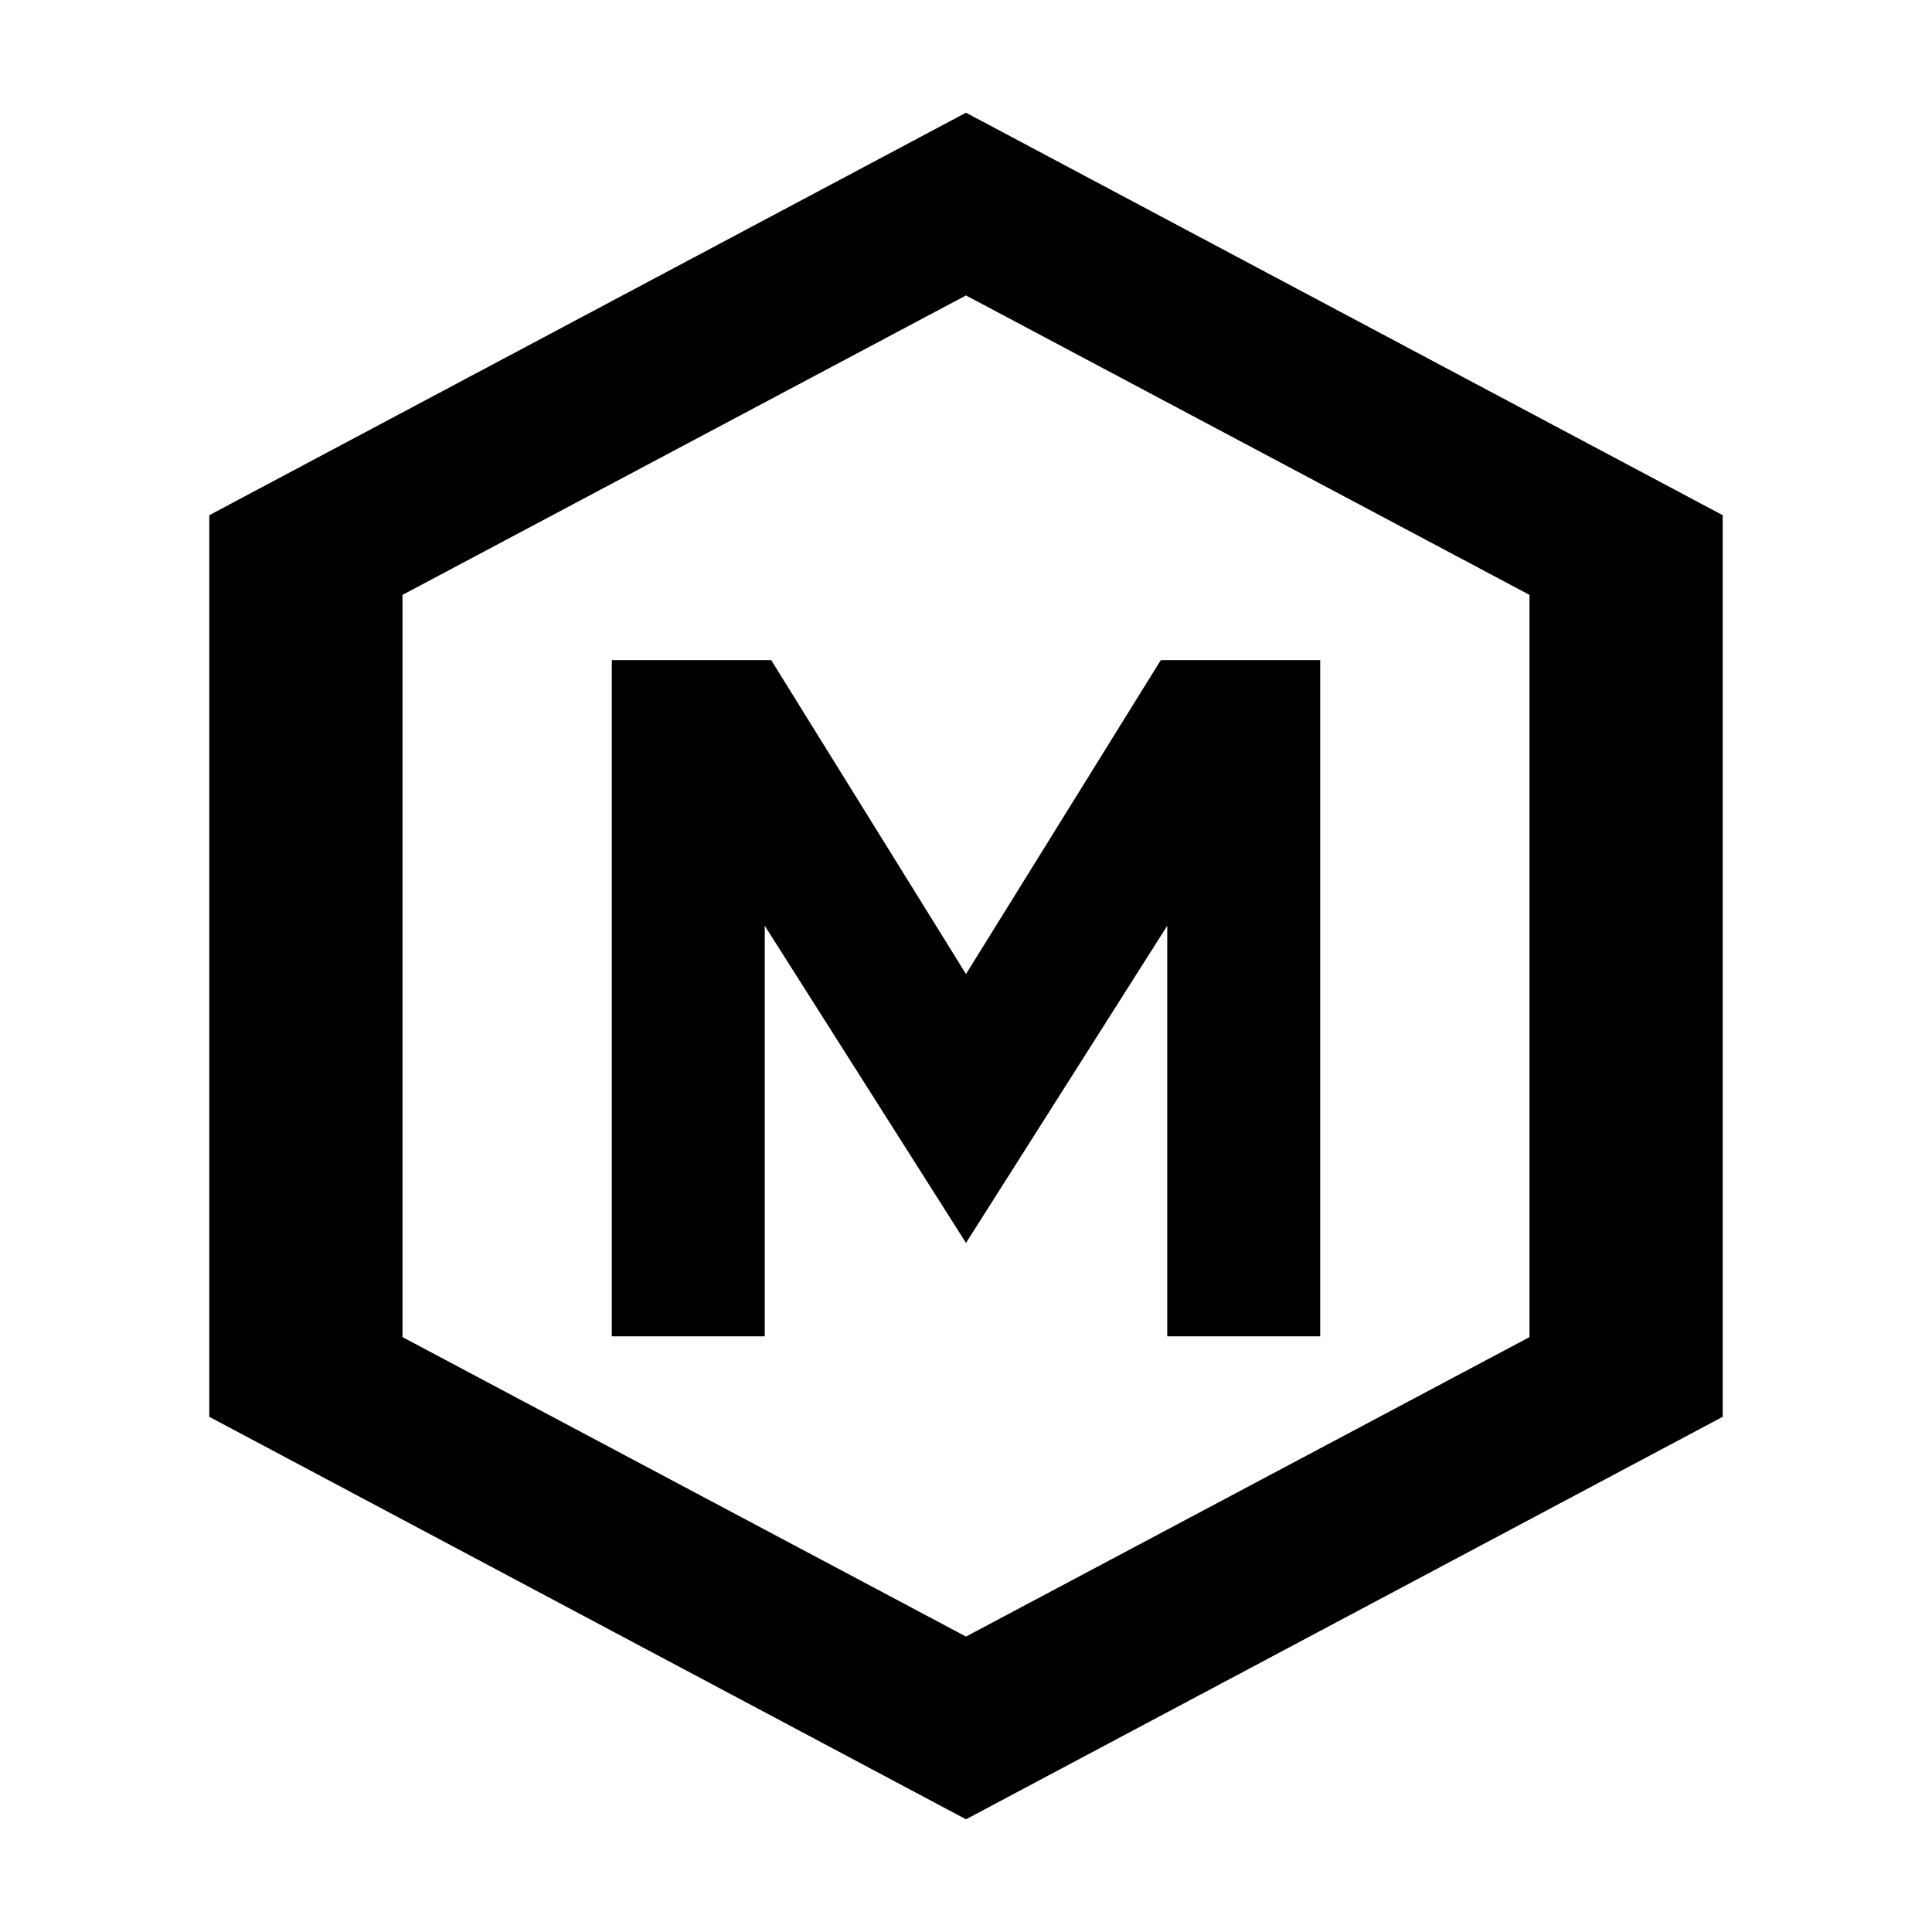
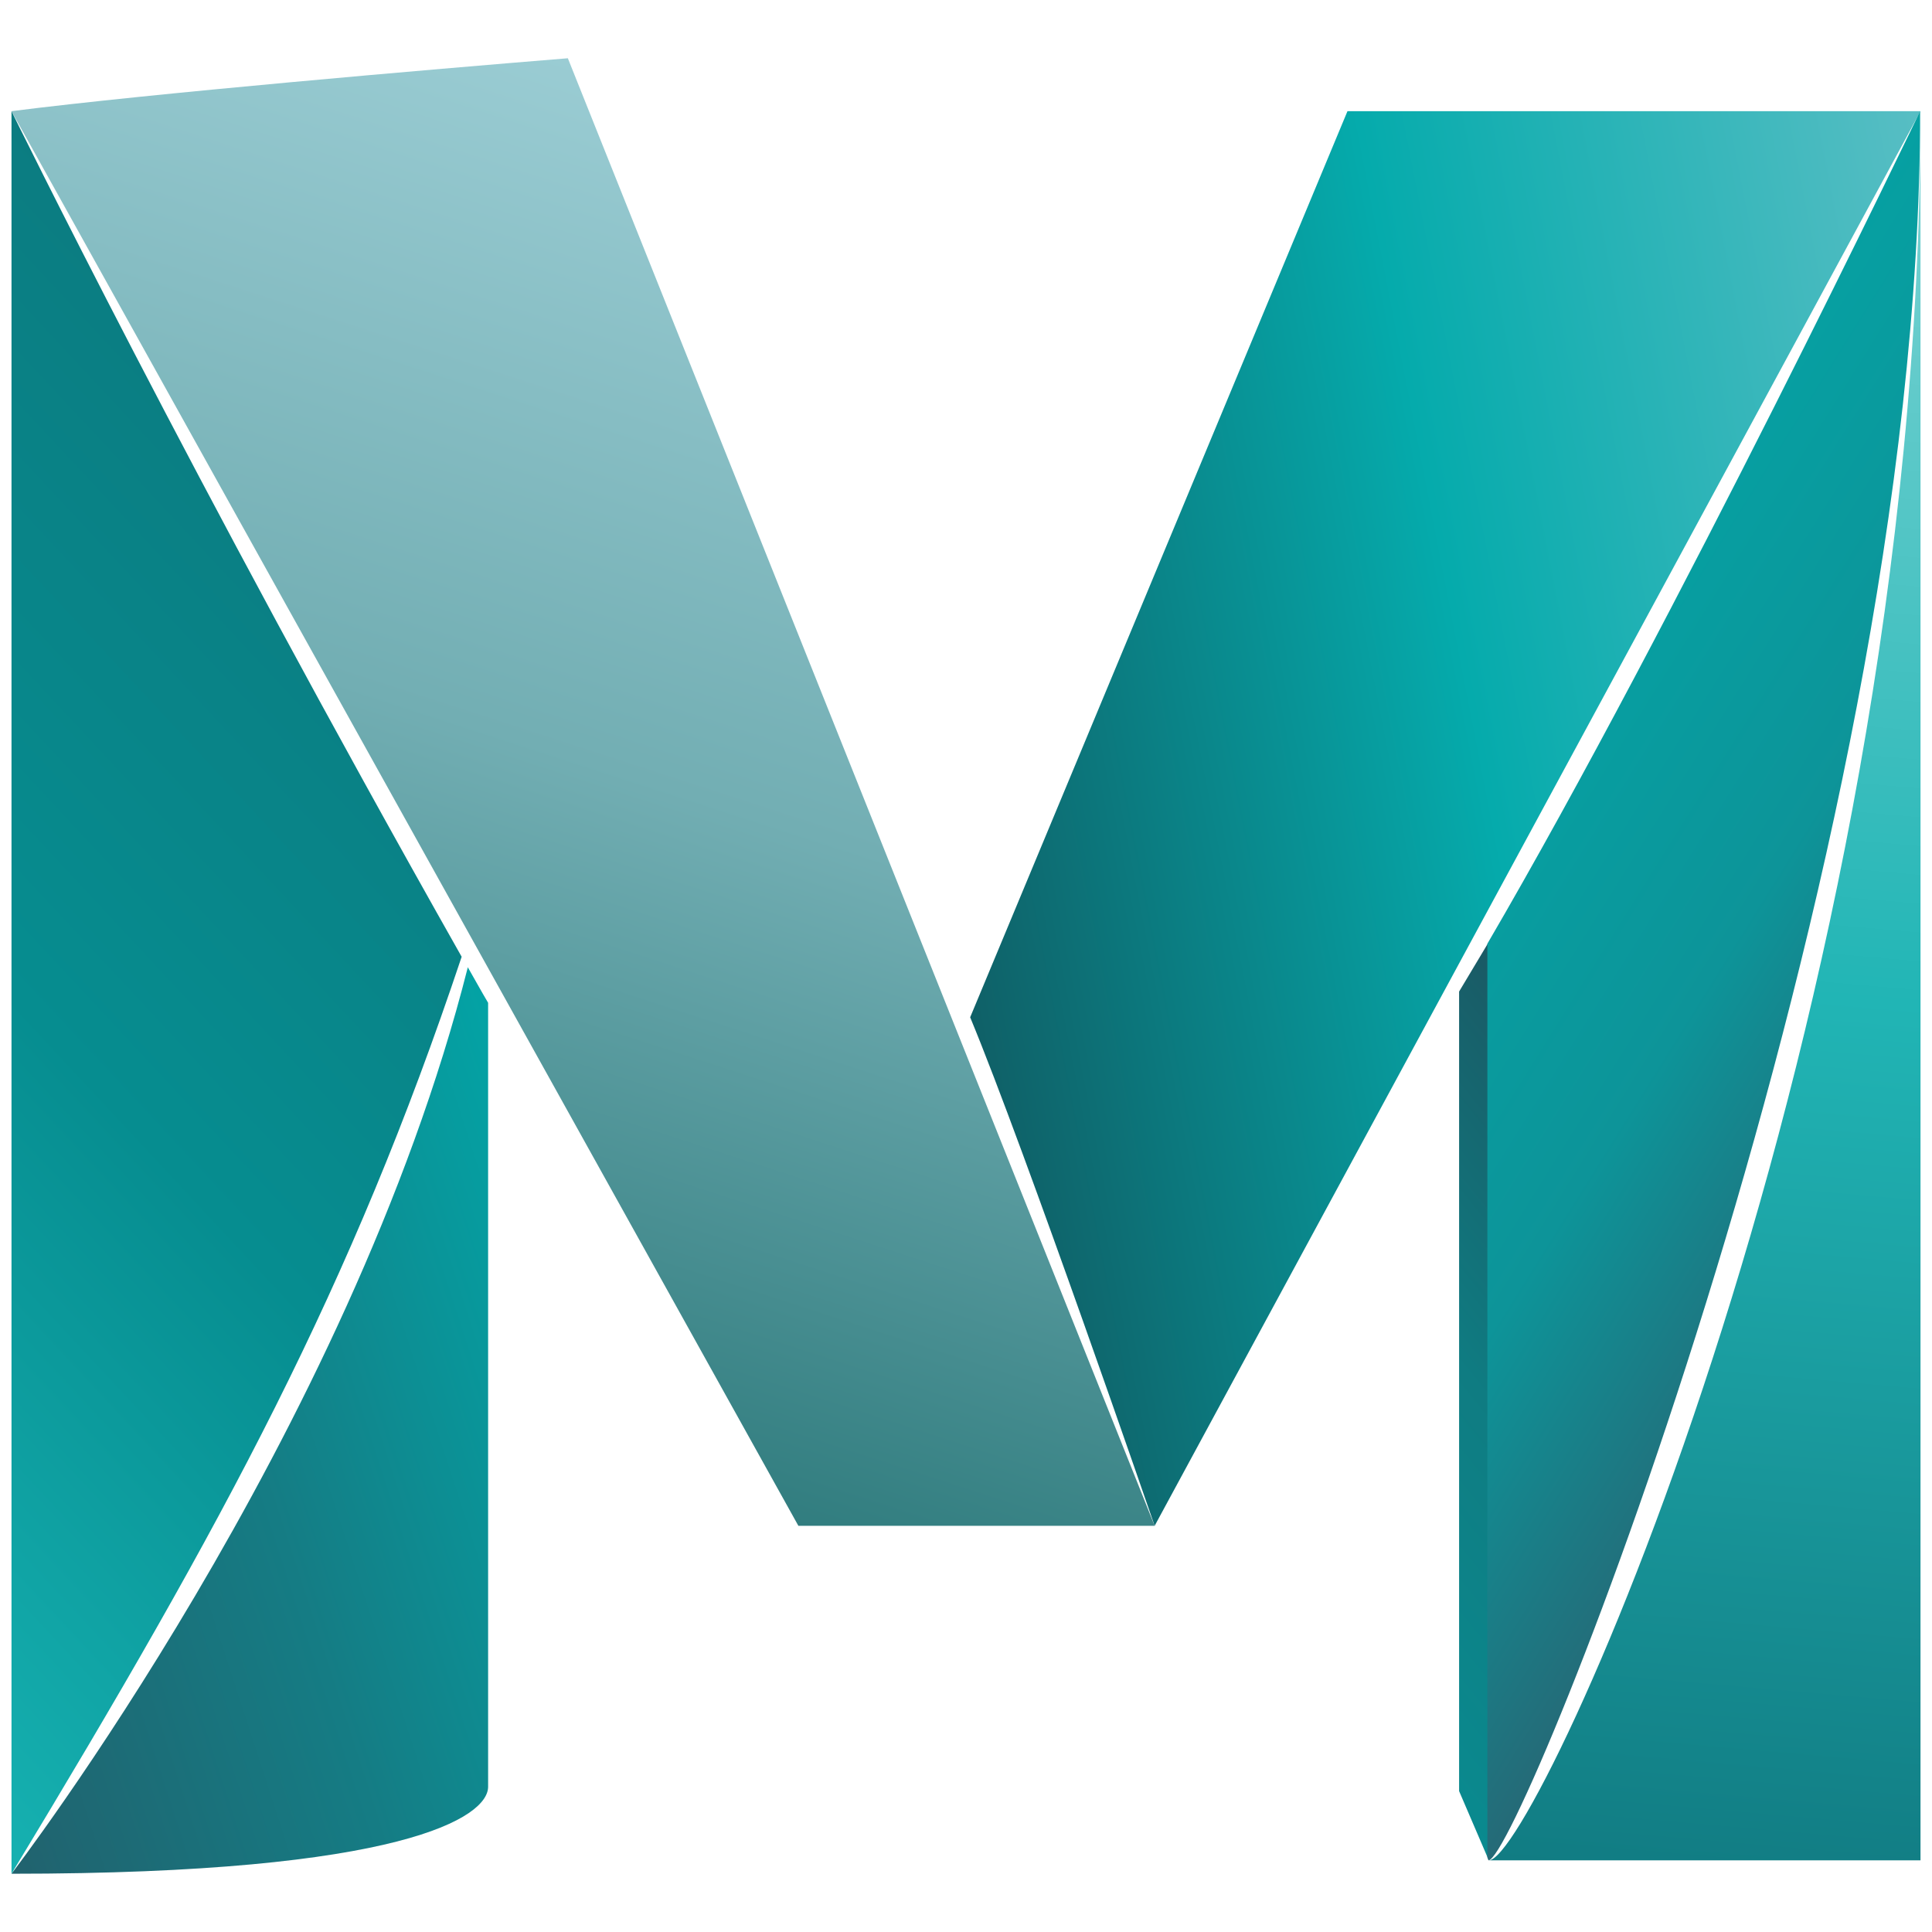
- <svg xmlns="http://www.w3.org/2000/svg" viewBox="0 0 24 24" fill="currentColor">
-   <path d="M12 1.4 21.4 6.4v11.2L12 22.6 2.6 17.6V6.4L12 1.4Zm0 2.27L5 7.39v9.22l7 3.72 7-3.72V7.39L12 3.67Z" />
-   <path d="M7.6 16.6V8.2h1.98l2.42 3.9 2.42-3.9h1.98v8.4h-1.9v-5.1l-2.5 3.94-2.5-3.94v5.1H7.6Z" />
+ <svg xmlns="http://www.w3.org/2000/svg" viewBox="248 248 504 504" role="img" aria-label="Autodesk Maya">
+   <defs>
+     <linearGradient id="maya-a" gradientUnits="userSpaceOnUse" x1="337.648" y1="513.983" x2="575.919" y2="467.668" gradientTransform="matrix(1.1884 0 0 1.1884 92.7805 -133.6858)">
+       <stop offset="0" stop-color="#0F6067" />
+       <stop offset=".5" stop-color="#05ABAC" />
+       <stop offset="1" stop-color="#58BEC4" />
+     </linearGradient>
+     <linearGradient id="maya-b" gradientUnits="userSpaceOnUse" x1="504.449" y1="733.658" x2="538.506" y2="344.383" gradientTransform="matrix(1.1884 0 0 1.1884 92.7805 -133.6858)">
+       <stop offset="0" stop-color="#117C83" />
+       <stop offset=".5" stop-color="#21B5B5" />
+       <stop offset="1" stop-color="#7ED4D4" />
+     </linearGradient>
+     <linearGradient id="maya-c" gradientUnits="userSpaceOnUse" x1="307.331" y1="350.882" x2="217.487" y2="627.394" gradientTransform="matrix(1.1884 0 0 1.1884 92.7805 -133.6858)">
+       <stop offset="0" stop-color="#9ACCD3" />
+       <stop offset=".5" stop-color="#72AEB3" />
+       <stop offset="1" stop-color="#317D7F" />
+     </linearGradient>
+     <linearGradient id="maya-d" gradientUnits="userSpaceOnUse" x1="111.709" y1="666.54" x2="262.53" y2="617.535" gradientTransform="matrix(1.1884 0 0 1.1884 92.7805 -133.6858)">
+       <stop offset="0" stop-color="#21626E" />
+       <stop offset=".5" stop-color="#157C84" />
+       <stop offset="1" stop-color="#03A3A5" />
+     </linearGradient>
+     <linearGradient id="maya-e" gradientUnits="userSpaceOnUse" x1="229.628" y1="449.055" x2="36.645" y2="629.014" gradientTransform="matrix(1.1884 0 0 1.1884 92.7805 -133.6858)">
+       <stop offset="0" stop-color="#0B7C81" />
+       <stop offset=".5" stop-color="#068D90" />
+       <stop offset="1" stop-color="#16B1B1" />
+     </linearGradient>
+     <linearGradient id="maya-f" gradientUnits="userSpaceOnUse" x1="408.129" y1="668.663" x2="506.731" y2="588.817" gradientTransform="matrix(1.1884 0 0 1.1884 92.7805 -133.6858)">
+       <stop offset="0" stop-color="#0A8A8F" />
+       <stop offset=".5" stop-color="#0F7C82" />
+       <stop offset="1" stop-color="#1A5964" />
+     </linearGradient>
+     <linearGradient id="maya-g" gradientUnits="userSpaceOnUse" x1="557.384" y1="570.465" x2="452.527" y2="504.943" gradientTransform="matrix(1.1884 0 0 1.1884 92.7805 -133.6858)">
+       <stop offset="0" stop-color="#256A77" />
+       <stop offset=".5" stop-color="#0D9499" />
+       <stop offset="1" stop-color="#06A0A2" />
+     </linearGradient>
+   </defs>
+   <path fill="url(#maya-a)" d="M599.515,277.002H749L549.214,646.034c0,0-33.66-97.766-48.127-132.655" />
+   <path fill="url(#maya-b)" d="M636.39,733.305H749V277.002C748.905,515.459,648.681,733.305,636.39,733.305z" />
+   <path fill="url(#maya-c)" d="M549.214,646.034H456.27L251,277.002c36.402-4.633,109.112-10.874,145.135-13.805L549.214,646.034z" />
+   <path fill="url(#maya-d)" d="M370.04,500.331C339.215,622.113,250.905,736.898,251,736.803c102.304,0,124.334-14.845,124.334-22.692c0-4.349,0-140.219,0-204.514C373.537,506.572,371.836,503.452,370.04,500.331z" />
+   <path fill="url(#maya-e)" d="M251,277.002v459.801c55.974-92.471,88.594-152.983,117.432-239.213C297.33,371.836,251,277.002,251,277.002z" />
+   <polyline fill="url(#maya-f)" points="628.636,715.245 636.39,733.305 636.39,493.712 628.636,506.666" />
+   <path fill="url(#maya-g)" d="M636.011,494.186v238.363l0.284,0.757c8.037,0,112.61-257.936,112.61-456.303C748.905,277.002,685.084,410.129,636.011,494.186z" />
</svg>
